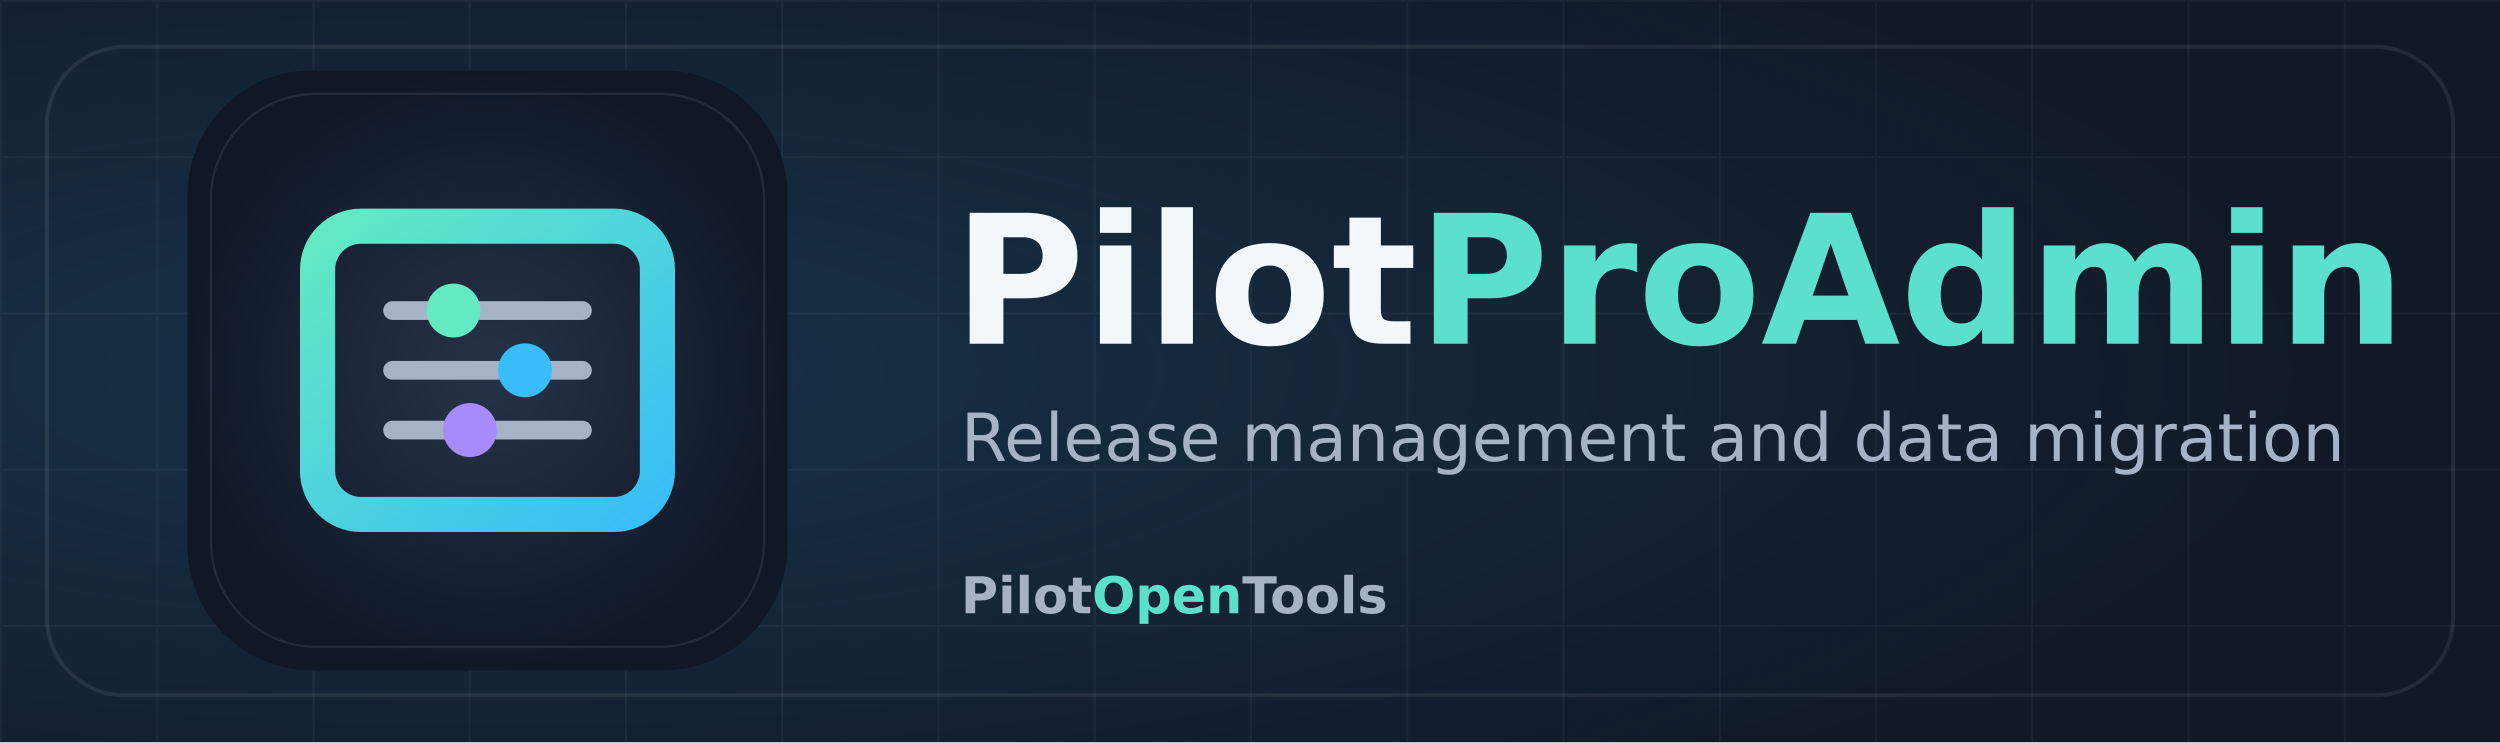
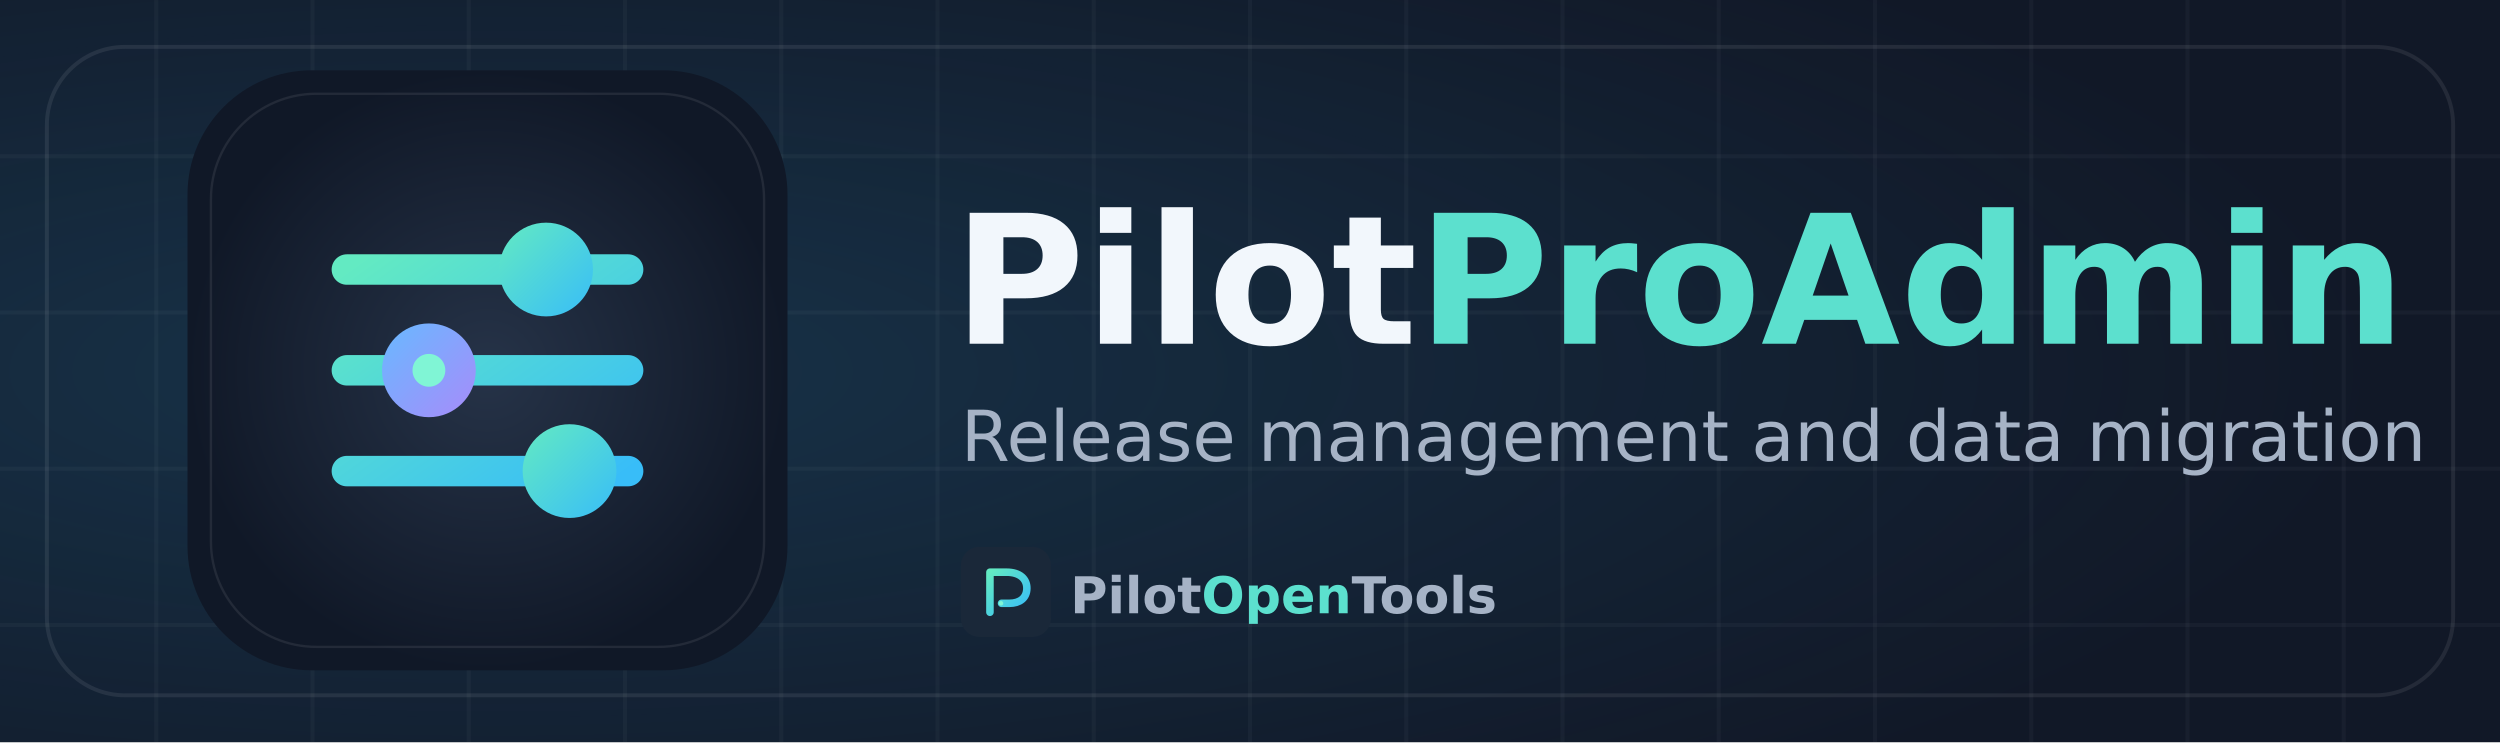
- <svg xmlns="http://www.w3.org/2000/svg" width="1280" height="380" viewBox="0 0 1280 380" role="img" aria-labelledby="title">
+ <svg xmlns="http://www.w3.org/2000/svg" width="1280" height="380" viewBox="0 0 1280 380">
  <defs>
-     <radialGradient id="glow" cx=".2" cy=".5" r=".75">
-       <stop stop-color="#38BDF8" stop-opacity=".16" />
-       <stop offset="1" stop-color="#38BDF8" stop-opacity="0" />
-     </radialGradient>
-     <pattern id="grid" width="80" height="80" patternUnits="userSpaceOnUse">
-       <path d="M80 0H0V80" fill="none" stroke="#FFF" stroke-opacity=".04" stroke-width="2" />
-     </pattern>
-     <radialGradient id="background">
+     <linearGradient id="a" x1="0" x2="1" y1="0" y2="1">
+       <stop stop-color="#63EAC2" />
+       <stop offset="1" stop-color="#38BDF8" />
+     </linearGradient>
+     <linearGradient id="b" x1="0" x2="1" y1="0" y2="1">
+       <stop stop-color="#68B9FF" />
+       <stop offset="1" stop-color="#A78BFA" />
+     </linearGradient>
+     <radialGradient id="bg">
      <stop stop-color="#263348" />
      <stop offset="1" stop-color="#101827" />
    </radialGradient>
-     <linearGradient id="accent" x2="1" y2="1">
-       <stop stop-color="#63EAC2" />
-       <stop offset="1" stop-color="#38BDF8" />
-     </linearGradient>
+     <radialGradient id="glow" cx="0.2" cy="0.5" r="0.75">
+       <stop stop-color="#38BDF8" stop-opacity="0.16" />
+       <stop offset="1" stop-color="#38BDF8" stop-opacity="0" />
+     </radialGradient>
  </defs>
  <rect width="1280" height="380" fill="#111827" />
  <rect width="1280" height="380" fill="url(#glow)" />
-   <rect width="1280" height="380" fill="url(#grid)" />
-   <rect x="24" y="24" width="1232" height="332" rx="40" fill="none" stroke="#FFF" stroke-opacity=".08" stroke-width="2" />
+   <g stroke="#ffffff" stroke-opacity="0.035" stroke-width="2">
+     <path d="M0 80H1280M0 160H1280M0 240H1280M0 320H1280" />
+     <path d="M80 0V380M160 0V380M240 0V380M320 0V380M400 0V380M480 0V380M560 0V380M640 0V380M720 0V380M800 0V380M880 0V380M960 0V380M1040 0V380M1120 0V380M1200 0V380" />
+   </g>
+   <rect x="24" y="24" width="1232" height="332" rx="40" fill="none" stroke="#ffffff" stroke-opacity="0.08" stroke-width="2" />
  <g transform="translate(96 36) scale(.6)">
-     <rect width="512" height="512" rx="106" fill="url(#background)" />
-     <rect x="20" y="20" width="472" height="472" rx="90" fill="none" stroke="#FFF" stroke-opacity=".08" stroke-width="2" />
-     <rect x="111" y="133" width="290" height="246" rx="37" fill="none" stroke="url(#accent)" stroke-width="30" />
-     <path d="M175 205H337M175 256H337M175 307H337" stroke="#A6B3C6" stroke-width="16" stroke-linecap="round" />
-     <circle cx="227" cy="205" r="23" fill="#63EAC2" />
-     <circle cx="288" cy="256" r="23" fill="#38BDF8" />
-     <circle cx="241" cy="307" r="23" fill="#A78BFA" />
+     <rect width="512" height="512" rx="106" fill="url(#bg)" />
+     <rect x="20" y="20" width="472" height="472" rx="90" fill="none" stroke="#ffffff" stroke-opacity="0.08" stroke-width="2" />
+     <path d="M136 170 H376 M136 256 H376 M136 342 H376" fill="none" stroke="url(#a)" stroke-width="26" stroke-linecap="round" />
+     <circle cx="306" cy="170" r="40" fill="url(#a)" />
+     <circle cx="206" cy="256" r="40" fill="url(#b)" />
+     <circle cx="326" cy="342" r="40" fill="url(#a)" />
+     <circle cx="206" cy="256" r="14" fill="#80F5D5" />
  </g>
-   <g font-family="'Segoe UI','DejaVu Sans',Arial,sans-serif">
-     <text x="488" y="176" font-size="92" font-weight="700" fill="#F2F7FC">Pilot<tspan fill="#5CE0CE">ProAdmin</tspan>
-     </text>
-     <text x="492" y="236" font-size="34" fill="#A6B3C6">Release management and data migration</text>
-     <text x="492" y="314" font-size="26" font-weight="600" fill="#A6B3C6">Pilot<tspan fill="#5CE0CE">Open</tspan>Tools</text>
+   <text x="488" y="176" font-family="'Segoe UI','DejaVu Sans',Arial,sans-serif" font-size="92" font-weight="700" fill="#F2F7FC">Pilot<tspan fill="#5CE0CE">ProAdmin</tspan>
+   </text>
+   <text x="492" y="236" font-family="'Segoe UI','DejaVu Sans',Arial,sans-serif" font-size="36" fill="#A6B3C6">Release management and data migration</text>
+   <g transform="translate(492 280) scale(.09)">
+     <rect width="512" height="512" rx="106" fill="#1A2839" />
+     <path d="M165 372 V144 H259 C336 144 375 183 375 235 C375 292 333 321 276 321 H231" fill="none" stroke="url(#a)" stroke-width="43" stroke-linecap="round" stroke-linejoin="round" />
+     <circle cx="228" cy="321" r="13" fill="#80F5D5" />
  </g>
+   <text x="548" y="314" font-family="'Segoe UI','DejaVu Sans',Arial,sans-serif" font-size="26" font-weight="600" fill="#A6B3C6">Pilot<tspan fill="#5CE0CE">Open</tspan>Tools</text>
</svg>
